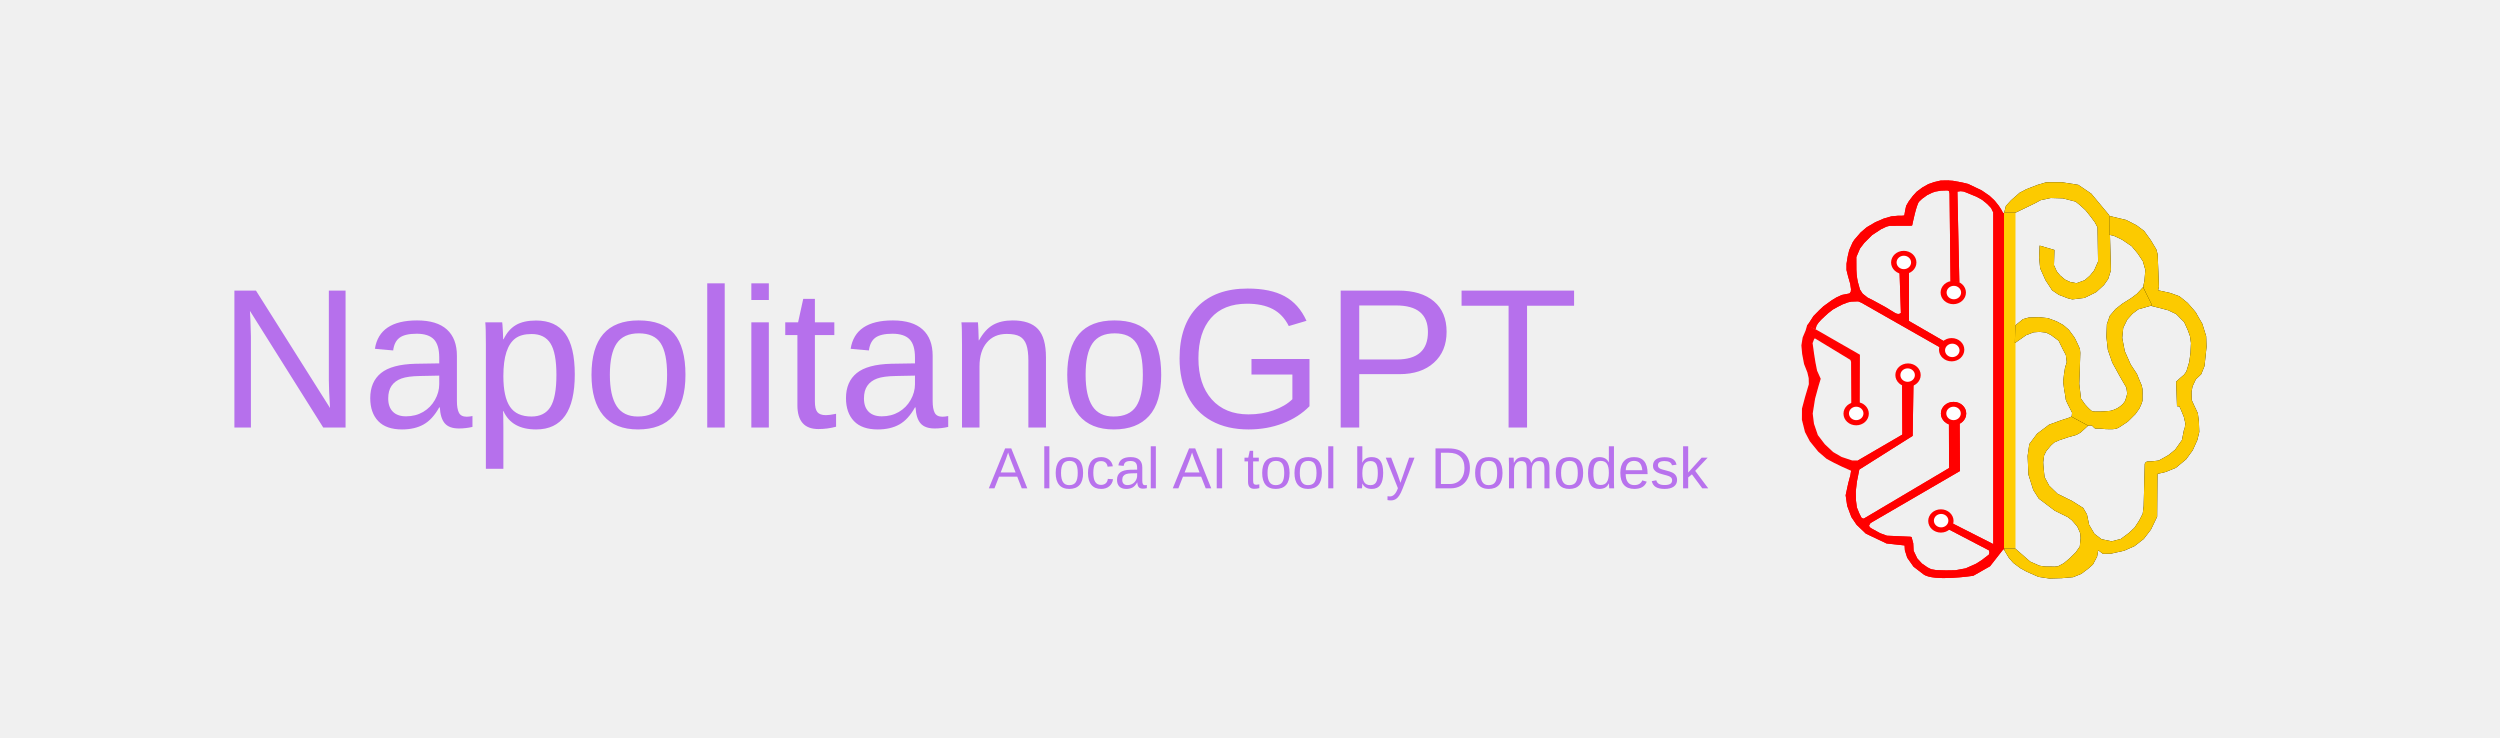
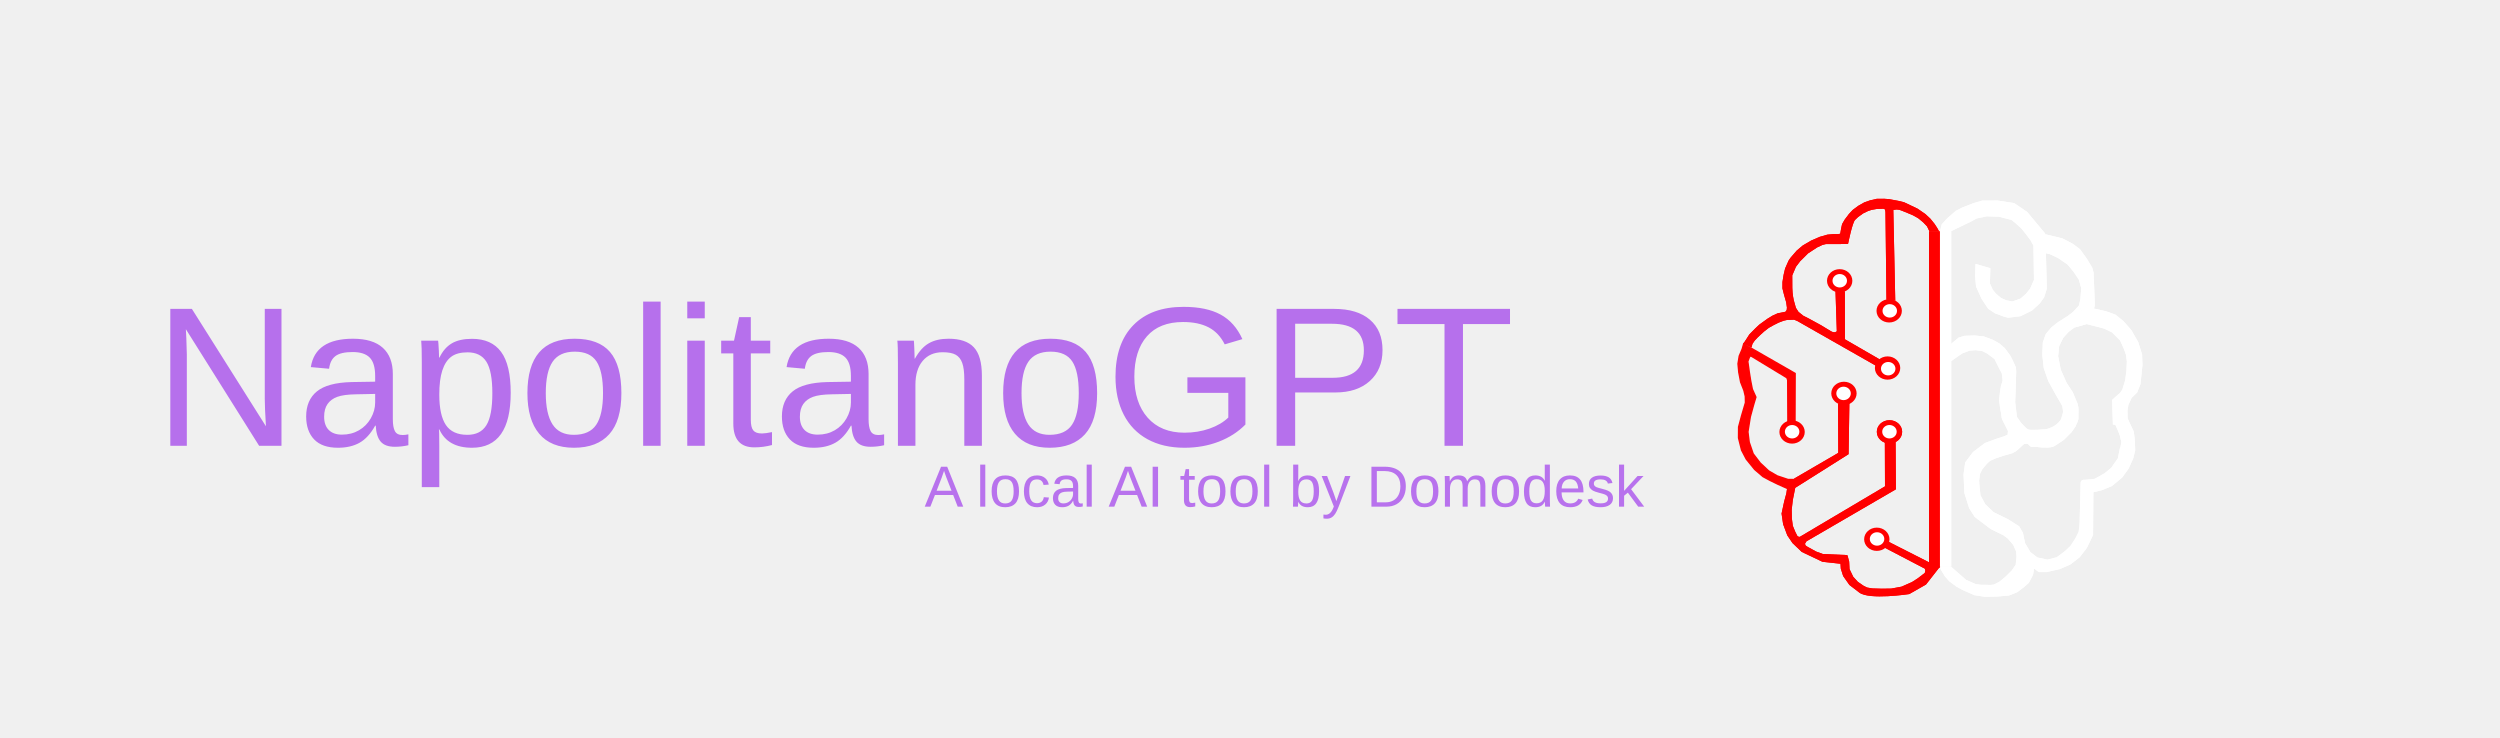
<svg xmlns="http://www.w3.org/2000/svg" xmlns:xlink="http://www.w3.org/1999/xlink" version="1.1" id="svg1" width="2412" height="712" viewBox="0 0 2412 712">
  <defs id="defs1">
    <rect x="1789.496" y="412.59" width="1204.794" height="405.351" id="rect10" />
  </defs>
-   <g id="g1" style="display:inline">
+   <g id="g1" transform="translate(-61.82351,17.66386)">
    <rect style="display:inline;opacity:1;fill:#ff0000;fill-opacity:1;stroke-width:1.131" id="rect24" width="11.059" height="324.723" x="1922.922" y="205.4" />
-     <rect style="display:inline;opacity:1;fill:#ffcc00;fill-opacity:0.988;stroke-width:1.009" id="rect25" width="11.059" height="324.12" x="1933.478" y="205.098" ry="0" />
-     <path d="m 2174.082,244.685 18.554,-8.957 5.758,-3.128 9.739,-2.062 11.658,0.355 12.227,3.128 3.91,3.128 5.687,5.189 4.407,5.474 4.407,5.9 2.772,5.118 0.498,33.056 -3.768,8.531 -4.123,5.047 -5.047,4.407 -7.891,2.844 -6.043,-1.137 -4.976,-2.346 -4.763,-3.981 -3.199,-3.91 -2.701,-5.971 0.426,-14.715 -14.289,-4.194 -0.427,11.801 0.924,10.023 5.118,11.445 6.469,9.881 6.54,4.407 8.815,3.341 4.123,0.995 c 0,0 11.374,-1.422 11.658,-1.422 0.284,0 11.374,-5.616 11.374,-5.616 l 7.464,-6.824 4.123,-5.9 2.63,-8.317 -0.924,-33.696 -0.711,-19.407 -17.345,-20.829 -12.583,-8.531 -15.853,-2.488 -15.071,0.071 -8.175,2.417 -10.877,4.194 -6.398,3.341 -8.317,7.251 -5.118,5.616 -1.635,6.469 z" id="path29" style="display:inline;fill:#000000" transform="translate(-229.5,-39.5)" />
-     <path style="display:inline;opacity:1;fill:#ffcc00;fill-opacity:0.988;fill-rule:nonzero;stroke:none;stroke-width:0;stroke-dasharray:none" d="m 2174.011,244.756 18.554,-8.957 5.758,-3.128 9.739,-2.062 11.658,0.355 12.227,3.128 3.91,3.128 5.687,5.189 4.407,5.474 4.407,5.9 2.772,5.118 0.498,33.056 -3.768,8.531 -4.123,5.047 -5.047,4.407 -7.891,2.844 -6.043,-1.137 -4.976,-2.346 -4.763,-3.981 -3.199,-3.91 -2.701,-5.971 0.426,-14.715 -14.289,-4.194 -0.427,11.801 0.924,10.023 5.118,11.445 6.469,9.881 6.54,4.407 8.815,3.341 4.123,0.995 c 0,0 11.374,-1.422 11.658,-1.422 0.284,0 11.374,-5.616 11.374,-5.616 l 7.464,-6.824 4.123,-5.9 2.63,-8.317 -0.924,-33.696 -0.711,-19.407 -17.345,-20.829 -12.583,-8.531 -15.853,-2.488 -15.071,0.071 -8.175,2.417 -10.877,4.194 -6.398,3.341 -8.317,7.251 -5.118,5.616 -1.635,6.469 z" id="path27" transform="translate(-229.4289,-39.57109)" />
-     <path d="m 2264.506,247.813 16.492,3.981 9.881,5.118 7.251,5.403 6.469,8.957 5.332,8.886 1.28,4.763 0.711,17.417 0.498,13.933 -0.782,3.27 11.642,2.619 8.947,3.217 7.892,6.384 c 0,0 8.194,9.199 8.194,9.601 0,0.402 5.982,10.506 5.982,10.506 l 3.72,12.064 0.352,10.204 -0.905,8.797 -1.056,9.701 -3.167,7.892 -5.228,5.027 -3.167,6.736 c 0,0 -0.905,5.177 -0.955,5.429 -0.05,0.251 0.151,7.691 0.151,7.691 l 2.212,4.926 3.72,7.892 1.005,7.791 0.402,10.204 -1.91,7.842 -4.423,9.852 -6.384,8.746 -9.902,8.193 -9.701,3.971 -8.043,1.91 -0.302,41.269 -5.982,12.416 -6.937,9.048 -8.947,6.937 -9.852,4.373 -13.17,2.966 -7.439,0.05 -4.574,-3.418 -1.005,6.032 -4.021,7.691 -4.625,4.072 -6.585,4.976 -7.992,3.217 -10.807,0.955 -11.963,0.352 -10.606,-1.609 -11.411,-5.027 -5.931,-3.267 -6.937,-5.177 -4.172,-4.725 -4.273,-7.088 -0.352,-2.262 10.606,0.151 14.427,12.617 8.947,3.971 c 0,0 5.529,0.955 6.032,0.804 0.503,-0.151 8.596,0.151 8.596,0.151 l 3.418,-0.402 5.429,-2.865 5.68,-4.725 5.931,-5.881 1.86,-2.664 2.011,-2.865 0.804,-8.143 -0.402,-4.826 -2.765,-6.283 -5.228,-6.082 -4.172,-3.167 -12.366,-6.082 -15.432,-11.662 -5.328,-8.395 -4.675,-14.829 -0.754,-17.995 1.609,-11.36 7.49,-10.003 11.561,-8.746 11.963,-4.373 6.434,-2.061 3.418,-1.458 16.186,8.545 -7.54,6.937 -3.921,2.212 -8.143,2.312 -8.143,2.714 -5.228,2.312 -3.318,3.016 -4.323,5.228 -2.111,4.222 c 0,0 -0.804,5.127 -0.905,6.535 -0.101,1.407 1.307,14.376 1.307,14.376 l 4.524,8.445 8.043,7.741 14.075,6.937 10.657,6.736 3.619,6.233 2.111,10.053 5.127,8.646 6.736,5.127 9.752,2.111 8.947,-2.312 7.842,-5.831 5.429,-5.127 4.524,-6.937 3.318,-6.535 0.905,-7.238 1.056,-40.817 1.106,-1.709 1.458,-0.553 h 2.061 c 0,0 2.564,-0.251 3.418,-0.251 0.855,0 5.58,-0.704 5.58,-0.704 l 9.249,-5.177 6.484,-5.278 6.535,-9.249 1.86,-9.45 0.804,-2.111 0.653,-4.373 -1.508,-6.484 -2.162,-5.278 -1.407,-3.267 -0.704,-1.407 -2.312,-0.302 -0.251,-6.937 -0.553,-16.739 3.77,-3.418 3.87,-3.318 2.212,-3.117 2.765,-9.098 1.206,-8.746 0.452,-9.551 -0.905,-6.535 -1.96,-5.479 -3.67,-8.143 -7.691,-7.741 -7.691,-3.72 -10.405,-2.714 -5.781,-1.407 -8.093,-17.995 1.357,-6.685 0.804,-10.204 -2.362,-8.294 -4.976,-7.439 -5.781,-6.987 -9.249,-6.334 -7.842,-3.72 -4.574,-1.056 z" id="path31" style="fill:#000000" transform="translate(-229.5,-39.5)" />
-     <path style="opacity:1;fill:#ffcc00;fill-opacity:0.988;fill-rule:nonzero;stroke:none;stroke-width:0;stroke-dasharray:none" d="m 2264.506,247.813 16.492,3.981 9.881,5.118 7.251,5.403 6.469,8.957 5.332,8.886 1.28,4.763 0.711,17.417 0.498,13.933 -0.782,3.27 11.642,2.619 8.947,3.217 7.892,6.384 c 0,0 8.194,9.199 8.194,9.601 0,0.402 5.982,10.506 5.982,10.506 l 3.72,12.064 0.352,10.204 -0.905,8.797 -1.056,9.701 -3.167,7.892 -5.228,5.027 -3.167,6.736 c 0,0 -0.905,5.177 -0.955,5.429 -0.05,0.251 0.151,7.691 0.151,7.691 l 2.212,4.926 3.72,7.892 1.005,7.791 0.402,10.204 -1.91,7.842 -4.423,9.852 -6.384,8.746 -9.902,8.193 -9.701,3.971 -8.043,1.91 -0.302,41.269 -5.982,12.416 -6.937,9.048 -8.947,6.937 -9.852,4.373 -13.17,2.966 -7.439,0.05 -4.574,-3.418 -1.005,6.032 -4.021,7.691 -4.625,4.072 -6.585,4.976 -7.992,3.217 -10.807,0.955 -11.963,0.352 -10.606,-1.609 -11.411,-5.027 -5.931,-3.267 -6.937,-5.177 -4.172,-4.725 -4.273,-7.088 -0.352,-2.262 10.606,0.151 14.427,12.617 8.947,3.971 c 0,0 5.529,0.955 6.032,0.804 0.503,-0.151 8.596,0.151 8.596,0.151 l 3.418,-0.402 5.429,-2.865 5.68,-4.725 5.931,-5.881 1.86,-2.664 2.011,-2.865 0.804,-8.143 -0.402,-4.826 -2.765,-6.283 -5.228,-6.082 -4.172,-3.167 -12.366,-6.082 -15.432,-11.662 -5.328,-8.395 -4.675,-14.829 -0.754,-17.995 1.609,-11.36 7.49,-10.003 11.561,-8.746 11.963,-4.373 6.434,-2.061 3.418,-1.458 16.186,8.545 -7.54,6.937 -3.921,2.212 -8.143,2.312 -8.143,2.714 -5.228,2.312 -3.318,3.016 -4.323,5.228 -2.111,4.222 c 0,0 -0.804,5.127 -0.905,6.535 -0.101,1.407 1.307,14.376 1.307,14.376 l 4.524,8.445 8.043,7.741 14.075,6.937 10.657,6.736 3.619,6.233 2.111,10.053 5.127,8.646 6.736,5.127 9.752,2.111 8.947,-2.312 7.842,-5.831 5.429,-5.127 4.524,-6.937 3.318,-6.535 0.905,-7.238 1.056,-40.817 1.106,-1.709 1.458,-0.553 h 2.061 c 0,0 2.564,-0.251 3.418,-0.251 0.855,0 5.58,-0.704 5.58,-0.704 l 9.249,-5.177 6.484,-5.278 6.535,-9.249 1.86,-9.45 0.804,-2.111 0.653,-4.373 -1.508,-6.484 -2.162,-5.278 -1.407,-3.267 -0.704,-1.407 -2.312,-0.302 -0.251,-6.937 -0.553,-16.739 3.77,-3.418 3.87,-3.318 2.212,-3.117 2.765,-9.098 1.206,-8.746 0.452,-9.551 -0.905,-6.535 -1.96,-5.479 -3.67,-8.143 -7.691,-7.741 -7.691,-3.72 -10.405,-2.714 -5.781,-1.407 -8.093,-17.995 1.357,-6.685 0.804,-10.204 -2.362,-8.294 -4.976,-7.439 -5.781,-6.987 -9.249,-6.334 -7.842,-3.72 -4.574,-1.056 z" id="path30" transform="translate(-229.5,-39.5)" />
+     <rect style="display:inline;opacity:1;fill:#ffffff;fill-opacity:0.988;stroke-width:1.009" id="rect25" width="11.059" height="324.12" x="1933.478" y="205.098" ry="0" />
+     <path d="m 2174.082,244.685 18.554,-8.957 5.758,-3.128 9.739,-2.062 11.658,0.355 12.227,3.128 3.91,3.128 5.687,5.189 4.407,5.474 4.407,5.9 2.772,5.118 0.498,33.056 -3.768,8.531 -4.123,5.047 -5.047,4.407 -7.891,2.844 -6.043,-1.137 -4.976,-2.346 -4.763,-3.981 -3.199,-3.91 -2.701,-5.971 0.426,-14.715 -14.289,-4.194 -0.427,11.801 0.924,10.023 5.118,11.445 6.469,9.881 6.54,4.407 8.815,3.341 4.123,0.995 c 0,0 11.374,-1.422 11.658,-1.422 0.284,0 11.374,-5.616 11.374,-5.616 l 7.464,-6.824 4.123,-5.9 2.63,-8.317 -0.924,-33.696 -0.711,-19.407 -17.345,-20.829 -12.583,-8.531 -15.853,-2.488 -15.071,0.071 -8.175,2.417 -10.877,4.194 -6.398,3.341 -8.317,7.251 -5.118,5.616 -1.635,6.469 z" id="path29" style="display:inline;fill:#ffffff" transform="translate(-229.5,-39.5)" />
+     <path style="display:inline;opacity:1;fill:#ffffff;fill-opacity:0.988;fill-rule:nonzero;stroke:none;stroke-width:0;stroke-dasharray:none" d="m 2174.011,244.756 18.554,-8.957 5.758,-3.128 9.739,-2.062 11.658,0.355 12.227,3.128 3.91,3.128 5.687,5.189 4.407,5.474 4.407,5.9 2.772,5.118 0.498,33.056 -3.768,8.531 -4.123,5.047 -5.047,4.407 -7.891,2.844 -6.043,-1.137 -4.976,-2.346 -4.763,-3.981 -3.199,-3.91 -2.701,-5.971 0.426,-14.715 -14.289,-4.194 -0.427,11.801 0.924,10.023 5.118,11.445 6.469,9.881 6.54,4.407 8.815,3.341 4.123,0.995 c 0,0 11.374,-1.422 11.658,-1.422 0.284,0 11.374,-5.616 11.374,-5.616 l 7.464,-6.824 4.123,-5.9 2.63,-8.317 -0.924,-33.696 -0.711,-19.407 -17.345,-20.829 -12.583,-8.531 -15.853,-2.488 -15.071,0.071 -8.175,2.417 -10.877,4.194 -6.398,3.341 -8.317,7.251 -5.118,5.616 -1.635,6.469 z" id="path27" transform="translate(-229.4289,-39.57109)" />
+     <path d="m 2264.506,247.813 16.492,3.981 9.881,5.118 7.251,5.403 6.469,8.957 5.332,8.886 1.28,4.763 0.711,17.417 0.498,13.933 -0.782,3.27 11.642,2.619 8.947,3.217 7.892,6.384 c 0,0 8.194,9.199 8.194,9.601 0,0.402 5.982,10.506 5.982,10.506 l 3.72,12.064 0.352,10.204 -0.905,8.797 -1.056,9.701 -3.167,7.892 -5.228,5.027 -3.167,6.736 c 0,0 -0.905,5.177 -0.955,5.429 -0.05,0.251 0.151,7.691 0.151,7.691 l 2.212,4.926 3.72,7.892 1.005,7.791 0.402,10.204 -1.91,7.842 -4.423,9.852 -6.384,8.746 -9.902,8.193 -9.701,3.971 -8.043,1.91 -0.302,41.269 -5.982,12.416 -6.937,9.048 -8.947,6.937 -9.852,4.373 -13.17,2.966 -7.439,0.05 -4.574,-3.418 -1.005,6.032 -4.021,7.691 -4.625,4.072 -6.585,4.976 -7.992,3.217 -10.807,0.955 -11.963,0.352 -10.606,-1.609 -11.411,-5.027 -5.931,-3.267 -6.937,-5.177 -4.172,-4.725 -4.273,-7.088 -0.352,-2.262 10.606,0.151 14.427,12.617 8.947,3.971 c 0,0 5.529,0.955 6.032,0.804 0.503,-0.151 8.596,0.151 8.596,0.151 l 3.418,-0.402 5.429,-2.865 5.68,-4.725 5.931,-5.881 1.86,-2.664 2.011,-2.865 0.804,-8.143 -0.402,-4.826 -2.765,-6.283 -5.228,-6.082 -4.172,-3.167 -12.366,-6.082 -15.432,-11.662 -5.328,-8.395 -4.675,-14.829 -0.754,-17.995 1.609,-11.36 7.49,-10.003 11.561,-8.746 11.963,-4.373 6.434,-2.061 3.418,-1.458 16.186,8.545 -7.54,6.937 -3.921,2.212 -8.143,2.312 -8.143,2.714 -5.228,2.312 -3.318,3.016 -4.323,5.228 -2.111,4.222 c 0,0 -0.804,5.127 -0.905,6.535 -0.101,1.407 1.307,14.376 1.307,14.376 l 4.524,8.445 8.043,7.741 14.075,6.937 10.657,6.736 3.619,6.233 2.111,10.053 5.127,8.646 6.736,5.127 9.752,2.111 8.947,-2.312 7.842,-5.831 5.429,-5.127 4.524,-6.937 3.318,-6.535 0.905,-7.238 1.056,-40.817 1.106,-1.709 1.458,-0.553 h 2.061 c 0,0 2.564,-0.251 3.418,-0.251 0.855,0 5.58,-0.704 5.58,-0.704 l 9.249,-5.177 6.484,-5.278 6.535,-9.249 1.86,-9.45 0.804,-2.111 0.653,-4.373 -1.508,-6.484 -2.162,-5.278 -1.407,-3.267 -0.704,-1.407 -2.312,-0.302 -0.251,-6.937 -0.553,-16.739 3.77,-3.418 3.87,-3.318 2.212,-3.117 2.765,-9.098 1.206,-8.746 0.452,-9.551 -0.905,-6.535 -1.96,-5.479 -3.67,-8.143 -7.691,-7.741 -7.691,-3.72 -10.405,-2.714 -5.781,-1.407 -8.093,-17.995 1.357,-6.685 0.804,-10.204 -2.362,-8.294 -4.976,-7.439 -5.781,-6.987 -9.249,-6.334 -7.842,-3.72 -4.574,-1.056 z" id="path31" style="fill:#ffffff" transform="translate(-229.5,-39.5)" />
+     <path style="opacity:1;fill:#ffffff;fill-opacity:0.988;fill-rule:nonzero;stroke:none;stroke-width:0;stroke-dasharray:none" d="m 2264.506,247.813 16.492,3.981 9.881,5.118 7.251,5.403 6.469,8.957 5.332,8.886 1.28,4.763 0.711,17.417 0.498,13.933 -0.782,3.27 11.642,2.619 8.947,3.217 7.892,6.384 c 0,0 8.194,9.199 8.194,9.601 0,0.402 5.982,10.506 5.982,10.506 l 3.72,12.064 0.352,10.204 -0.905,8.797 -1.056,9.701 -3.167,7.892 -5.228,5.027 -3.167,6.736 c 0,0 -0.905,5.177 -0.955,5.429 -0.05,0.251 0.151,7.691 0.151,7.691 l 2.212,4.926 3.72,7.892 1.005,7.791 0.402,10.204 -1.91,7.842 -4.423,9.852 -6.384,8.746 -9.902,8.193 -9.701,3.971 -8.043,1.91 -0.302,41.269 -5.982,12.416 -6.937,9.048 -8.947,6.937 -9.852,4.373 -13.17,2.966 -7.439,0.05 -4.574,-3.418 -1.005,6.032 -4.021,7.691 -4.625,4.072 -6.585,4.976 -7.992,3.217 -10.807,0.955 -11.963,0.352 -10.606,-1.609 -11.411,-5.027 -5.931,-3.267 -6.937,-5.177 -4.172,-4.725 -4.273,-7.088 -0.352,-2.262 10.606,0.151 14.427,12.617 8.947,3.971 c 0,0 5.529,0.955 6.032,0.804 0.503,-0.151 8.596,0.151 8.596,0.151 l 3.418,-0.402 5.429,-2.865 5.68,-4.725 5.931,-5.881 1.86,-2.664 2.011,-2.865 0.804,-8.143 -0.402,-4.826 -2.765,-6.283 -5.228,-6.082 -4.172,-3.167 -12.366,-6.082 -15.432,-11.662 -5.328,-8.395 -4.675,-14.829 -0.754,-17.995 1.609,-11.36 7.49,-10.003 11.561,-8.746 11.963,-4.373 6.434,-2.061 3.418,-1.458 16.186,8.545 -7.54,6.937 -3.921,2.212 -8.143,2.312 -8.143,2.714 -5.228,2.312 -3.318,3.016 -4.323,5.228 -2.111,4.222 c 0,0 -0.804,5.127 -0.905,6.535 -0.101,1.407 1.307,14.376 1.307,14.376 l 4.524,8.445 8.043,7.741 14.075,6.937 10.657,6.736 3.619,6.233 2.111,10.053 5.127,8.646 6.736,5.127 9.752,2.111 8.947,-2.312 7.842,-5.831 5.429,-5.127 4.524,-6.937 3.318,-6.535 0.905,-7.238 1.056,-40.817 1.106,-1.709 1.458,-0.553 h 2.061 c 0,0 2.564,-0.251 3.418,-0.251 0.855,0 5.58,-0.704 5.58,-0.704 l 9.249,-5.177 6.484,-5.278 6.535,-9.249 1.86,-9.45 0.804,-2.111 0.653,-4.373 -1.508,-6.484 -2.162,-5.278 -1.407,-3.267 -0.704,-1.407 -2.312,-0.302 -0.251,-6.937 -0.553,-16.739 3.77,-3.418 3.87,-3.318 2.212,-3.117 2.765,-9.098 1.206,-8.746 0.452,-9.551 -0.905,-6.535 -1.96,-5.479 -3.67,-8.143 -7.691,-7.741 -7.691,-3.72 -10.405,-2.714 -5.781,-1.407 -8.093,-17.995 1.357,-6.685 0.804,-10.204 -2.362,-8.294 -4.976,-7.439 -5.781,-6.987 -9.249,-6.334 -7.842,-3.72 -4.574,-1.056 z" id="path30" transform="translate(-229.5,-39.5)" />
    <path d="m 2162.476,569.221 -12.969,16.588 -16.158,9.197 c 0,0 -38.672,5.9 -48.198,-1.493 -9.526,-7.393 -9.526,-7.322 -9.526,-7.322 l -6.043,-8.602 -2.275,-7.18 -0.213,-3.91 -0.075,-0.747 -17.392,-1.91 -19.956,-9.5 -8.947,-8.545 -5.027,-7.439 -4.021,-10.757 -1.508,-10.254 2.513,-11.662 2.111,-7.842 0.704,-4.725 4.894,-8.439 44.217,-25.734 0.284,-0.569 -0.213,-47.273 10.947,-0.711 -0.782,49.619 -51.468,32.487 -2.346,11.801 -1.066,9.313 0.142,8.317 0.924,7.18 2.346,5.758 1.99,3.981 1.564,0.995 0.995,-0.142 82.035,-48.624 -0.142,-42.866 10.379,-0.427 0.284,46.136 -86.301,50.188 -1.422,2.417 0.64,1.635 1.919,1.28 8.104,4.479 6.611,2.417 22.535,0.995 1.208,0.284 1.635,6.042 0.355,7.251 3.554,7.393 4.479,4.905 5.474,3.768 3.412,1.706 4.905,0.853 9.384,0.284 9.099,-0.142 9.952,-1.848 10.023,-4.479 5.545,-3.554 5.189,-3.981 1.564,-1.208 0.569,-2.133 -0.498,-1.99 -38.956,-20.331 3.696,-5.758 39.454,20.047 z" id="path35" style="fill:#ff0000" transform="translate(-229.5,-39.5)" />
    <path style="opacity:1;fill:#ff0000;fill-opacity:0.988;fill-rule:nonzero;stroke:none;stroke-width:0;stroke-dasharray:none" d="m 2162.476,569.221 -12.969,16.588 -16.158,9.197 c 0,0 -38.672,5.9 -48.198,-1.493 -9.526,-7.393 -9.526,-7.322 -9.526,-7.322 l -6.043,-8.602 -2.275,-7.18 -0.213,-3.91 -0.075,-0.747 -17.392,-1.91 -19.956,-9.5 -8.947,-8.545 -5.027,-7.439 -4.021,-10.757 -1.508,-10.254 2.513,-11.662 2.111,-7.842 0.704,-4.725 4.894,-8.439 44.217,-25.734 0.284,-0.569 -0.213,-47.273 10.947,-0.711 -0.782,49.619 -51.468,32.487 -2.346,11.801 -1.066,9.313 0.142,8.317 0.924,7.18 2.346,5.758 1.99,3.981 1.564,0.995 0.995,-0.142 82.035,-48.624 -0.142,-42.866 10.379,-0.427 0.284,46.136 -86.301,50.188 -1.422,2.417 0.64,1.635 1.919,1.28 8.104,4.479 6.611,2.417 22.535,0.995 1.208,0.284 1.635,6.042 0.355,7.251 3.554,7.393 4.479,4.905 5.474,3.768 3.412,1.706 4.905,0.853 9.384,0.284 9.099,-0.142 9.952,-1.848 10.023,-4.479 5.545,-3.554 5.189,-3.981 1.564,-1.208 0.569,-2.133 -0.498,-1.99 -38.956,-20.331 3.696,-5.758 39.454,20.047 z" id="path34" transform="translate(-229.5,-39.5)" />
    <path d="m 2021.088,484.457 h -4.773 l -10.341,-3.447 -8.22,-4.773 -8.22,-7.69 -6.806,-8.927 -3.801,-11.137 -1.237,-9.988 2.298,-14.496 3.27,-11.932 2.121,-7.071 -3.442,-7.683 -1.625,-8.25 -1.375,-8.688 -0.5,-3.75 -0.875,-6.125 1.562,-4.125 1.188,-1.375 35,21.25 0.812,2.25 0.188,39.938 6.812,-0.125 0.125,-46.188 -41.812,-24 -7.875,-4.125 -1.312,4.562 -2.875,6.812 -1.188,7.438 0.75,8.188 1.812,9.5 3.188,8.125 1.312,5.625 0.125,6.062 -3.812,12.938 -2.812,10.562 -0.062,10.562 2.938,11.75 4.562,8.688 8.062,9.938 8,6.875 7,3.75 7.438,3.625 9.5,4.25 z" id="path37" style="fill:#ff0000" transform="translate(-229.5,-39.5)" />
-     <path style="opacity:1;fill:#ff0000;fill-opacity:0.988;fill-rule:nonzero;stroke:none;stroke-width:0;stroke-dasharray:none" d="m 2021.088,483.753 c -1.452,0 -3.008,0 -4.659,0 -3.149,-1.05 -6.578,-2.193 -10.165,-3.388 -2.551,-1.481 -5.271,-3.06 -8.089,-4.697 -2.583,-2.416 -5.311,-4.968 -8.119,-7.595 -2.152,-2.823 -4.399,-5.77 -6.701,-8.789 -1.195,-3.501 -2.454,-7.192 -3.74,-10.96 -0.392,-3.163 -0.8,-6.461 -1.216,-9.817 0.736,-4.643 1.5,-9.464 2.276,-14.359 1.064,-3.882 2.154,-7.858 3.258,-11.887 0.698,-2.326 1.404,-4.681 2.119,-7.063 l 0.075,-0.251 -0.107,-0.239 c -1.124,-2.51 -2.261,-5.047 -3.409,-7.61 -0.52,-2.642 -1.061,-5.388 -1.607,-8.158 -0.452,-2.857 -0.91,-5.751 -1.372,-8.666 -0.165,-1.239 -0.332,-2.486 -0.499,-3.741 -0.282,-1.977 -0.566,-3.959 -0.85,-5.952 0.44,-1.16 0.946,-2.497 1.454,-3.839 0.184,-0.213 0.45,-0.521 0.717,-0.83 11.05,6.709 22.649,13.751 34.279,20.812 0.172,0.477 0.429,1.189 0.687,1.902 0.062,13.25 0.124,26.526 0.187,39.816 l 0,0.714 0.713,-0.013 c 2.269,-0.042 4.54,-0.083 6.812,-0.125 l 0.689,-0.013 0,-0.689 c 0.042,-15.394 0.083,-30.794 0.125,-46.188 l 0,-0.409 -0.355,-0.204 c -13.946,-8.005 -27.887,-16.007 -41.812,-24 l -0.012,-0.007 -0.012,-0.006 c -2.629,-1.377 -5.254,-2.752 -7.875,-4.125 l -0.764,-0.4 -0.238,0.829 c -0.435,1.511 -0.868,3.018 -1.301,4.522 -0.956,2.265 -1.909,4.523 -2.859,6.774 l -0.033,0.079 -0.014,0.084 c -0.397,2.489 -0.793,4.968 -1.188,7.438 l -0.014,0.087 0.01,0.088 c 0.251,2.742 0.501,5.472 0.75,8.188 l 0,0.034 0.01,0.034 c 0.608,3.184 1.212,6.352 1.812,9.5 l 0.012,0.064 0.024,0.061 c 1.063,2.71 2.12,5.404 3.169,8.078 0.424,1.816 0.856,3.667 1.284,5.504 0.04,1.928 0.081,3.913 0.121,5.88 -1.273,4.321 -2.534,8.601 -3.782,12.833 l -0,0.009 -0,0.009 c -0.949,3.563 -1.886,7.085 -2.812,10.562 l -0.023,0.087 -6e-4,0.09 c -0.021,3.569 -0.042,7.091 -0.062,10.562 l -5e-4,0.089 0.022,0.086 c 0.995,3.978 1.974,7.897 2.938,11.75 l 0.02,0.082 0.039,0.075 c 1.549,2.949 3.07,5.846 4.562,8.688 l 0.032,0.062 0.044,0.054 c 2.745,3.383 5.434,6.698 8.062,9.938 l 0.04,0.049 0.048,0.041 c 2.734,2.35 5.402,4.643 8,6.875 l 0.059,0.05 0.068,0.036 c 2.404,1.288 4.739,2.539 7,3.75 l 0.012,0.006 0.012,0.006 c 2.572,1.254 5.053,2.463 7.438,3.625 l 0.01,0.005 0.011,0.005 c 3.318,1.484 6.488,2.903 9.5,4.25 l 0.589,0.263 0.314,-0.563 c 1.738,-3.12 3.374,-6.056 4.9,-8.793 z m -0.615,0.361 c -1.433,2.572 -2.964,5.32 -4.586,8.23 -2.42,-1.083 -5.587,-2.499 -8.901,-3.982 -2.37,-1.155 -4.847,-2.363 -7.415,-3.614 -2.228,-1.193 -4.54,-2.432 -6.92,-3.707 -2.524,-2.169 -5.176,-4.448 -7.894,-6.784 -2.575,-3.173 -5.249,-6.47 -7.979,-9.834 -1.447,-2.756 -2.956,-5.628 -4.491,-8.551 -0.936,-3.744 -1.908,-7.633 -2.896,-11.582 0.02,-3.353 0.04,-6.846 0.061,-10.384 0.902,-3.388 1.839,-6.907 2.787,-10.467 1.256,-4.264 2.527,-8.575 3.81,-12.929 l 0.031,-0.105 -0,-0.109 c -0.041,-2.002 -0.083,-4.024 -0.125,-6.062 l -0,-0.074 -0.017,-0.072 c -0.434,-1.86 -0.872,-3.736 -1.312,-5.625 l -0.012,-0.05 -0.019,-0.048 c -1.047,-2.67 -2.102,-5.358 -3.164,-8.064 -0.586,-3.073 -1.188,-6.229 -1.794,-9.402 -0.243,-2.653 -0.49,-5.353 -0.739,-8.065 0.376,-2.354 0.767,-4.806 1.16,-7.266 0.944,-2.238 1.892,-4.483 2.842,-6.734 l 0.016,-0.039 0.012,-0.04 c 0.357,-1.242 0.715,-2.486 1.074,-3.733 1.852,0.97 4.474,2.343 7.098,3.718 13.795,7.918 27.618,15.853 41.446,23.79 -0.04,14.755 -0.081,29.925 -0.122,45.089 -1.345,0.025 -3.378,0.062 -5.41,0.099 -0.061,-13.093 -0.123,-26.17 -0.184,-39.224 l -6e-4,-0.121 -0.041,-0.114 c -0.271,-0.752 -0.542,-1.502 -0.812,-2.25 l -0.084,-0.234 -0.212,-0.129 c -11.701,-7.104 -23.371,-14.189 -35,-21.25 l -0.509,-0.309 -0.389,0.451 c -0.397,0.46 -0.793,0.919 -1.188,1.375 l -0.081,0.094 -0.044,0.116 c -0.523,1.381 -1.044,2.757 -1.562,4.125 l -0.064,0.169 0.026,0.179 c 0.293,2.053 0.585,4.095 0.875,6.125 0.167,1.252 0.334,2.502 0.499,3.743 l 0,0.009 0,0.008 c 0.462,2.918 0.92,5.815 1.375,8.688 l 0,0.013 0,0.013 c 0.546,2.775 1.088,5.525 1.625,8.25 l 0.015,0.079 0.033,0.073 c 1.123,2.506 2.235,4.988 3.334,7.444 -0.69,2.299 -1.372,4.574 -2.046,6.82 l -0,0.008 -0,0.008 c -1.105,4.032 -2.196,8.011 -3.27,11.932 l -0.01,0.037 -0.01,0.038 c -0.778,4.908 -1.544,9.742 -2.298,14.496 l -0.016,0.098 0.012,0.099 c 0.42,3.39 0.833,6.721 1.237,9.988 l 0.01,0.072 0.023,0.069 c 1.294,3.792 2.562,7.506 3.801,11.137 l 0.037,0.108 0.069,0.091 c 2.326,3.051 4.596,6.029 6.806,8.927 l 0.036,0.047 0.043,0.04 c 2.823,2.641 5.565,5.206 8.22,7.69 l 0.058,0.055 0.069,0.04 c 2.843,1.651 5.585,3.243 8.22,4.773 l 0.062,0.036 0.068,0.023 c 3.612,1.204 7.063,2.354 10.341,3.447 l 0.108,0.036 h 0.114 c 1.693,0 3.287,0 4.773,0 z" id="path36" transform="translate(-229.5,-39.5)" />
+     <path style="opacity:1;fill:#ff0000;fill-opacity:0.988;fill-rule:nonzero;stroke:none;stroke-width:0;stroke-dasharray:none" d="m 2021.088,483.753 c -1.452,0 -3.008,0 -4.659,0 -3.149,-1.05 -6.578,-2.193 -10.165,-3.388 -2.551,-1.481 -5.271,-3.06 -8.089,-4.697 -2.583,-2.416 -5.311,-4.968 -8.119,-7.595 -2.152,-2.823 -4.399,-5.77 -6.701,-8.789 -1.195,-3.501 -2.454,-7.192 -3.74,-10.96 -0.392,-3.163 -0.8,-6.461 -1.216,-9.817 0.736,-4.643 1.5,-9.464 2.276,-14.359 1.064,-3.882 2.154,-7.858 3.258,-11.887 0.698,-2.326 1.404,-4.681 2.119,-7.063 l 0.075,-0.251 -0.107,-0.239 c -1.124,-2.51 -2.261,-5.047 -3.409,-7.61 -0.52,-2.642 -1.061,-5.388 -1.607,-8.158 -0.452,-2.857 -0.91,-5.751 -1.372,-8.666 -0.165,-1.239 -0.332,-2.486 -0.499,-3.741 -0.282,-1.977 -0.566,-3.959 -0.85,-5.952 0.44,-1.16 0.946,-2.497 1.454,-3.839 0.184,-0.213 0.45,-0.521 0.717,-0.83 11.05,6.709 22.649,13.751 34.279,20.812 0.172,0.477 0.429,1.189 0.687,1.902 0.062,13.25 0.124,26.526 0.187,39.816 v 0.714 l 0.713,-0.013 c 2.269,-0.042 4.54,-0.083 6.812,-0.125 l 0.689,-0.013 v -0.689 c 0.042,-15.394 0.083,-30.794 0.125,-46.188 v -0.409 l -0.355,-0.204 c -13.946,-8.005 -27.887,-16.007 -41.812,-24 l -0.012,-0.007 -0.012,-0.006 c -2.629,-1.377 -5.254,-2.752 -7.875,-4.125 l -0.764,-0.4 -0.238,0.829 c -0.435,1.511 -0.868,3.018 -1.301,4.522 -0.956,2.265 -1.909,4.523 -2.859,6.774 l -0.033,0.079 -0.014,0.084 c -0.397,2.489 -0.793,4.968 -1.188,7.438 l -0.014,0.087 0.01,0.088 c 0.251,2.742 0.501,5.472 0.75,8.188 v 0.034 l 0.01,0.034 c 0.608,3.184 1.212,6.352 1.812,9.5 l 0.012,0.064 0.024,0.061 c 1.063,2.71 2.12,5.404 3.169,8.078 0.424,1.816 0.856,3.667 1.284,5.504 0.04,1.928 0.081,3.913 0.121,5.88 -1.273,4.321 -2.534,8.601 -3.782,12.833 v 0.009 0.009 c -0.949,3.563 -1.886,7.085 -2.812,10.562 l -0.023,0.087 -6e-4,0.09 c -0.021,3.569 -0.042,7.091 -0.062,10.562 l -5e-4,0.089 0.022,0.086 c 0.995,3.978 1.974,7.897 2.938,11.75 l 0.02,0.082 0.039,0.075 c 1.549,2.949 3.07,5.846 4.562,8.688 l 0.032,0.062 0.044,0.054 c 2.745,3.383 5.434,6.698 8.062,9.938 l 0.04,0.049 0.048,0.041 c 2.734,2.35 5.402,4.643 8,6.875 l 0.059,0.05 0.068,0.036 c 2.404,1.288 4.739,2.539 7,3.75 l 0.012,0.006 0.012,0.006 c 2.572,1.254 5.053,2.463 7.438,3.625 l 0.01,0.005 0.011,0.005 c 3.318,1.484 6.488,2.903 9.5,4.25 l 0.589,0.263 0.314,-0.563 c 1.738,-3.12 3.374,-6.056 4.9,-8.793 z m -0.615,0.361 c -1.433,2.572 -2.964,5.32 -4.586,8.23 -2.42,-1.083 -5.587,-2.499 -8.901,-3.982 -2.37,-1.155 -4.847,-2.363 -7.415,-3.614 -2.228,-1.193 -4.54,-2.432 -6.92,-3.707 -2.524,-2.169 -5.176,-4.448 -7.894,-6.784 -2.575,-3.173 -5.249,-6.47 -7.979,-9.834 -1.447,-2.756 -2.956,-5.628 -4.491,-8.551 -0.936,-3.744 -1.908,-7.633 -2.896,-11.582 0.02,-3.353 0.04,-6.846 0.061,-10.384 0.902,-3.388 1.839,-6.907 2.787,-10.467 1.256,-4.264 2.527,-8.575 3.81,-12.929 l 0.031,-0.105 v -0.109 c -0.041,-2.002 -0.083,-4.024 -0.125,-6.062 v -0.074 l -0.017,-0.072 c -0.434,-1.86 -0.872,-3.736 -1.312,-5.625 l -0.012,-0.05 -0.019,-0.048 c -1.047,-2.67 -2.102,-5.358 -3.164,-8.064 -0.586,-3.073 -1.188,-6.229 -1.794,-9.402 -0.243,-2.653 -0.49,-5.353 -0.739,-8.065 0.376,-2.354 0.767,-4.806 1.16,-7.266 0.944,-2.238 1.892,-4.483 2.842,-6.734 l 0.016,-0.039 0.012,-0.04 c 0.357,-1.242 0.715,-2.486 1.074,-3.733 1.852,0.97 4.474,2.343 7.098,3.718 13.795,7.918 27.618,15.853 41.446,23.79 -0.04,14.755 -0.081,29.925 -0.122,45.089 -1.345,0.025 -3.378,0.062 -5.41,0.099 -0.061,-13.093 -0.123,-26.17 -0.184,-39.224 l -6e-4,-0.121 -0.041,-0.114 c -0.271,-0.752 -0.542,-1.502 -0.812,-2.25 l -0.084,-0.234 -0.212,-0.129 c -11.701,-7.104 -23.371,-14.189 -35,-21.25 l -0.509,-0.309 -0.389,0.451 c -0.397,0.46 -0.793,0.919 -1.188,1.375 l -0.081,0.094 -0.044,0.116 c -0.523,1.381 -1.044,2.757 -1.562,4.125 l -0.064,0.169 0.026,0.179 c 0.293,2.053 0.585,4.095 0.875,6.125 0.167,1.252 0.334,2.502 0.499,3.743 v 0.009 0.008 c 0.462,2.918 0.92,5.815 1.375,8.688 v 0.013 0.013 c 0.546,2.775 1.088,5.525 1.625,8.25 l 0.015,0.079 0.033,0.073 c 1.123,2.506 2.235,4.988 3.334,7.444 -0.69,2.299 -1.372,4.574 -2.046,6.82 v 0.008 0.008 c -1.105,4.032 -2.196,8.011 -3.27,11.932 l -0.01,0.037 -0.01,0.038 c -0.778,4.908 -1.544,9.742 -2.298,14.496 l -0.016,0.098 0.012,0.099 c 0.42,3.39 0.833,6.721 1.237,9.988 l 0.01,0.072 0.023,0.069 c 1.294,3.792 2.562,7.506 3.801,11.137 l 0.037,0.108 0.069,0.091 c 2.326,3.051 4.596,6.029 6.806,8.927 l 0.036,0.047 0.043,0.04 c 2.823,2.641 5.565,5.206 8.22,7.69 l 0.058,0.055 0.069,0.04 c 2.843,1.651 5.585,3.243 8.22,4.773 l 0.062,0.036 0.068,0.023 c 3.612,1.204 7.063,2.354 10.341,3.447 l 0.108,0.036 h 0.114 c 1.693,0 3.287,0 4.773,0 z" id="path36" transform="translate(-229.5,-39.5)" />
    <path d="m 1981.156,357.125 0.969,-3.594 2.062,-2.969 2.625,-2.844 3.031,-2.875 3.5,-3.188 4.531,-3.531 4.312,-2.406 5.031,-2.562 5.031,-1.906 3.312,-0.75 6.688,-0.25 3.219,1.344 75.699,43.084 3.978,-5.922 -33.833,-19.569 -0.062,-46.312 -9.062,-0.233 1.282,38.758 c 0,0 -1.812,2.386 -5.966,-0.177 -4.154,-2.563 -9.148,-5.568 -9.148,-5.568 l -11.8,-6.452 -5.215,-2.607 -4.779,-3.782 -2.562,-4 -2.062,-7.375 c 0,0 -1.25,-5.312 -1.375,-11.688 -0.125,-6.375 -0.062,-12.219 -0.062,-12.219 l 3.531,-8.281 4.062,-5.344 7.656,-7.625 8.719,-5.719 5.125,-2.406 3.188,-0.812 21,-0.094 0.625,-0.406 c 0,0 4.031,-20.312 6.75,-22.906 2.719,-2.594 2.719,-2.594 2.719,-2.594 l 4.906,-3.562 4.812,-2.344 3.094,-1.062 5.312,-0.938 6.156,-0.219 1.031,0.062 v -9.656 l -7.188,0.031 -6.281,1.438 -5.656,1.969 -6,3.406 -5.344,4 -3.562,3.844 -4.031,5.344 -2.562,4.406 -1,4.594 -0.719,4.312 c 0,0 0.188,0.688 -2.391,0.656 -2.578,-0.031 -3.922,0.031 -3.922,0.031 l -6.156,0.562 -7.469,2.156 -8.219,3.562 -8.156,4.812 -5.781,4.906 -6.125,7.094 -1.719,2.625 -3.312,7.5 -1.406,5.906 -1.156,7.094 -0.031,6.156 1.469,5.906 2.156,7.562 0.719,5.094 -0.219,2.344 -1.219,1.688 -7.406,1.438 -5.188,2.375 -4.375,2.656 -8.156,5.875 -4.062,3.812 -5.562,5.625 -4.469,6.938 -1.656,2.125 7.781,3.5 0.219,0.047 z" id="path39" style="fill:#ff0000" transform="translate(-229.5,-39.5)" />
    <path style="opacity:1;fill:#ff0000;fill-opacity:0.988;fill-rule:nonzero;stroke:none;stroke-width:0;stroke-dasharray:none" d="m 1981.156,357.125 0.969,-3.594 2.062,-2.969 2.625,-2.844 3.031,-2.875 3.5,-3.188 4.531,-3.531 4.312,-2.406 5.031,-2.562 5.031,-1.906 3.312,-0.75 6.688,-0.25 3.219,1.344 75.699,43.084 3.978,-5.922 -33.833,-19.569 -0.062,-46.312 -9.062,-0.233 1.282,38.758 c 0,0 -1.812,2.386 -5.966,-0.177 -4.154,-2.563 -9.148,-5.568 -9.148,-5.568 l -11.8,-6.452 -5.215,-2.607 -4.779,-3.782 -2.562,-4 -2.062,-7.375 c 0,0 -1.25,-5.312 -1.375,-11.688 -0.125,-6.375 -0.062,-12.219 -0.062,-12.219 l 3.531,-8.281 4.062,-5.344 7.656,-7.625 8.719,-5.719 5.125,-2.406 3.188,-0.812 21,-0.094 0.625,-0.406 c 0,0 4.031,-20.312 6.75,-22.906 2.719,-2.594 2.719,-2.594 2.719,-2.594 l 4.906,-3.562 4.812,-2.344 3.094,-1.062 5.312,-0.938 6.156,-0.219 1.031,0.062 v -9.656 l -7.188,0.031 -6.281,1.438 -5.656,1.969 -6,3.406 -5.344,4 -3.562,3.844 -4.031,5.344 -2.562,4.406 -1,4.594 -0.719,4.312 c 0,0 0.188,0.688 -2.391,0.656 -2.578,-0.031 -3.922,0.031 -3.922,0.031 l -6.156,0.562 -7.469,2.156 -8.219,3.562 -8.156,4.812 -5.781,4.906 -6.125,7.094 -1.719,2.625 -3.312,7.5 -1.406,5.906 -1.156,7.094 -0.031,6.156 1.469,5.906 2.156,7.562 0.719,5.094 -0.219,2.344 -1.219,1.688 -7.406,1.438 -5.188,2.375 -4.375,2.656 -8.156,5.875 -4.062,3.812 -5.562,5.625 -4.469,6.938 -1.656,2.125 7.781,3.5 0.219,0.047 z" id="path38" transform="translate(-229.5,-39.5)" />
    <path d="m 2108.858,223.181 c 0,0 -0.088,-0.088 0,0 z" id="path41" style="fill:#ff0000" transform="translate(-229.5,-39.5)" />
    <path style="opacity:1;fill:#ff0000;fill-opacity:0.988;fill-rule:nonzero;stroke:none;stroke-width:0;stroke-dasharray:none" d="m 2108.858,223.181 c 0,0 -0.088,-0.088 0,0 z" id="path40" transform="translate(-229.5,-39.5)" />
    <path d="m 2108.769,223.181 1.237,0.84 0.398,2.298 0.972,84.764 6.408,0.265 0.641,0.066 1.458,0.729 -1.878,-87.77 3.138,-0.42 2.74,0.309 2.696,0.994 5.303,2.166 5.038,2.121 5.171,2.917 4.817,3.977 3.624,3.801 2.431,5.038 9.237,-0.088 -1.825,-3.377 -2.562,-3.938 -4.031,-5 -4.938,-4.594 -7.375,-5.062 -13.031,-6.219 -5.406,-1.344 -9.406,-1.75 -4.719,-0.281 z" id="path43" style="fill:#ff0000" transform="translate(-229.5,-39.5)" />
    <path style="opacity:1;fill:#ff0000;fill-opacity:0.988;fill-rule:nonzero;stroke:none;stroke-width:0;stroke-dasharray:none" d="m 2108.769,223.181 1.237,0.84 0.398,2.298 0.972,84.764 6.408,0.265 0.641,0.066 1.458,0.729 -1.878,-87.77 3.138,-0.42 2.74,0.309 2.696,0.994 5.303,2.166 5.038,2.121 5.171,2.917 4.817,3.977 3.624,3.801 2.431,5.038 9.237,-0.088 -1.825,-3.377 -2.562,-3.938 -4.031,-5 -4.938,-4.594 -7.375,-5.062 -13.031,-6.219 -5.406,-1.344 -9.406,-1.75 -4.719,-0.281 z" id="path42" transform="translate(-229.5,-39.5)" />
  </g>
-   <g id="layer1">
+   <g id="layer1" transform="translate(-61.82351,17.66386)">
    <text xml:space="preserve" style="fill:#000000" x="78.818" y="502.668" id="text1">
      <tspan id="tspan1" x="78.818" y="502.668" />
    </text>
    <text xml:space="preserve" style="font-size:192px;line-height:0;letter-spacing:0px;fill:#b670ec;fill-opacity:1" x="1034.738" y="408.433" id="text2">
      <tspan x="1034.738" y="408.433" style="font-style:normal;font-variant:normal;font-weight:normal;font-stretch:normal;line-height:0px;font-family:Arial;-inkscape-font-specification:Arial;text-align:center;letter-spacing:0px;text-anchor:middle;opacity:1;fill:#b670ec;fill-opacity:1" id="tspan8" dy="4.021" dx="-3.235624e-08">NapolitanoGPT</tspan>
      <tspan x="1034.738" y="410.185" style="font-style:normal;font-variant:normal;font-weight:normal;font-stretch:normal;line-height:0px;font-family:Arial;-inkscape-font-specification:Arial;text-align:center;letter-spacing:0px;text-anchor:middle;fill:#b670ec;fill-opacity:1" id="tspan6" />
    </text>
    <text xml:space="preserve" style="font-style:normal;font-variant:normal;font-weight:normal;font-stretch:normal;font-size:56px;line-height:0px;font-family:Arial;-inkscape-font-specification:Arial;text-align:center;letter-spacing:0px;text-anchor:middle;fill:#b872ed;fill-opacity:1" x="1339.882" y="471.166" id="text9">
      <tspan id="tspan9" x="1339.882" y="471.166" style="font-size:56px;fill:#b872ed;fill-opacity:1">A local AI tool by Domodesk</tspan>
    </text>
    <text xml:space="preserve" id="text10" style="font-style:normal;font-variant:normal;font-weight:normal;font-stretch:normal;font-size:56px;line-height:0px;font-family:Arial;-inkscape-font-specification:Arial;text-align:center;letter-spacing:0px;white-space:pre;shape-inside:url(#rect10);display:inline;opacity:1;fill:#000000" />
    <g id="g31" transform="translate(-229.5,-39.5)">
      <ellipse style="fill:#ff0000;fill-rule:evenodd" id="path10" cx="2114.013" cy="321.744" rx="12.227" ry="11.232" />
      <use x="0" y="0" xlink:href="#path10" id="use11" transform="translate(-47.77109,-29.00387)" />
      <use x="0" y="0" xlink:href="#use11" id="use12" transform="translate(46.20715,84.16811)" />
      <use x="0" y="0" xlink:href="#use12" id="use13" transform="translate(1.848286,61.56215)" />
      <use x="0" y="0" xlink:href="#use13" id="use14" transform="translate(-43.93234,-37.1079)" />
      <use x="0" y="0" xlink:href="#use14" id="use15" transform="translate(-50.0459,37.25007)" />
      <use x="0" y="0" xlink:href="#use15" id="use16" transform="translate(81.75112,103.504)" />
      <use x="0" y="0" xlink:href="#use13" id="use17" />
      <ellipse style="font-variation-settings:normal;opacity:1;vector-effect:none;fill:#ffffff;fill-opacity:1;fill-rule:evenodd;stroke-width:1;stroke-linecap:butt;stroke-linejoin:miter;stroke-miterlimit:4;stroke-dasharray:none;stroke-dashoffset:0;stroke-opacity:1;-inkscape-stroke:none;stop-color:#000000;stop-opacity:1" id="path18" cx="2066.316" cy="292.703" rx="6.987" ry="6.484" />
      <ellipse style="font-variation-settings:normal;opacity:1;vector-effect:none;fill:#ffffff;fill-opacity:1;fill-rule:evenodd;stroke-width:1;stroke-linecap:butt;stroke-linejoin:miter;stroke-miterlimit:4;stroke-dasharray:none;stroke-dashoffset:0;stroke-opacity:1;-inkscape-stroke:none;stop-color:#000000;stop-opacity:1" id="ellipse18" cx="2114.572" cy="321.758" rx="6.987" ry="6.484" />
      <ellipse style="font-variation-settings:normal;opacity:1;vector-effect:none;fill:#ffffff;fill-opacity:1;fill-rule:evenodd;stroke-width:1;stroke-linecap:butt;stroke-linejoin:miter;stroke-miterlimit:4;stroke-dasharray:none;stroke-dashoffset:0;stroke-opacity:1;-inkscape-stroke:none;stop-color:#000000;stop-opacity:1" id="ellipse19" cx="2113.064" cy="377.554" rx="6.987" ry="6.484" />
      <ellipse style="font-variation-settings:normal;opacity:1;vector-effect:none;fill:#ffffff;fill-opacity:1;fill-rule:evenodd;stroke-width:1;stroke-linecap:butt;stroke-linejoin:miter;stroke-miterlimit:4;stroke-dasharray:none;stroke-dashoffset:0;stroke-opacity:1;-inkscape-stroke:none;stop-color:#000000;stop-opacity:1" id="ellipse20" cx="2069.987" cy="401.397" rx="6.987" ry="6.484" />
      <ellipse style="font-variation-settings:normal;opacity:1;vector-effect:none;fill:#ffffff;fill-opacity:1;fill-rule:evenodd;stroke-width:1;stroke-linecap:butt;stroke-linejoin:miter;stroke-miterlimit:4;stroke-dasharray:none;stroke-dashoffset:0;stroke-opacity:1;-inkscape-stroke:none;stop-color:#000000;stop-opacity:1" id="ellipse21" cx="2020.372" cy="438.376" rx="6.987" ry="6.484" />
      <ellipse style="font-variation-settings:normal;opacity:1;vector-effect:none;fill:#ffffff;fill-opacity:1;fill-rule:evenodd;stroke-width:1;stroke-linecap:butt;stroke-linejoin:miter;stroke-miterlimit:4;stroke-dasharray:none;stroke-dashoffset:0;stroke-opacity:1;-inkscape-stroke:none;stop-color:#000000;stop-opacity:1" id="ellipse22" cx="2114.27" cy="438.376" rx="6.987" ry="6.484" />
      <ellipse style="font-variation-settings:normal;opacity:1;vector-effect:none;fill:#ffffff;fill-opacity:1;fill-rule:evenodd;stroke-width:1;stroke-linecap:butt;stroke-linejoin:miter;stroke-miterlimit:4;stroke-dasharray:none;stroke-dashoffset:0;stroke-opacity:1;-inkscape-stroke:none;stop-color:#000000;stop-opacity:1" id="ellipse23" cx="2102.307" cy="541.825" rx="6.987" ry="6.484" />
    </g>
-     <path d="m 2173.442,370.51 10.947,-7.678 7.109,-2.701 5.971,-0.427 6.114,0.711 4.834,2.417 7.251,5.403 3.981,8.104 2.986,5.687 0.853,6.824 -1.706,5.687 -0.995,6.54 -0.711,6.824 0.853,6.967 c 0,0 1.706,9.241 1.564,9.952 -0.142,0.711 3.981,8.531 3.981,8.531 l 2.133,4.265 -0.355,3.981 15.781,8.531 h 1.351 l 1.422,-0.142 1.28,0.355 1.066,1.137 1.706,1.493 5.332,0.071 5.118,0.498 6.185,0.071 c 0,0 3.128,-0.284 4.052,-0.569 0.924,-0.284 2.986,-1.493 3.626,-1.919 0.64,-0.427 7.18,-4.763 7.18,-4.763 l 7.464,-7.393 3.768,-5.332 2.133,-4.763 0.853,-2.701 v -3.483 l 0.071,-4.55 -0.071,-3.199 -0.782,-3.625 -1.99,-4.621 -2.559,-6.327 -6.043,-9.17 -5.687,-12.796 -2.488,-12.938 0.995,-9.739 3.91,-7.962 5.118,-5.687 5.474,-4.123 13.364,-3.839 -8.744,-17.559 -5.829,6.327 -5.261,3.981 -9.099,5.758 -6.398,5.047 -5.474,6.469 -2.844,8.104 -0.498,12.156 1.422,12.654 4.265,12.298 7.322,13.293 6.185,10.663 c 0,0 0.853,4.55 0.853,5.758 0,1.208 -1.635,6.185 -1.635,6.185 0,0 -0.498,2.844 -5.261,6.398 -4.763,3.554 -9.597,4.265 -9.597,4.265 0,0 -15.474,1.586 -17.761,0.027 -2.287,-1.558 -6.434,-6.359 -6.434,-6.359 l -3.845,-5.504 -1.675,-14.254 0.498,-12.867 0.498,-17.061 -0.355,-3.697 c 0,0 -4.369,-9.954 -5.575,-11.562 -1.206,-1.609 -5.178,-6.987 -5.178,-6.987 l -5.328,-4.574 -6.334,-3.468 -8.395,-3.167 -8.746,-0.905 -9.802,0.302 -5.63,1.609 -7.339,5.982 z" id="path33" style="fill:#000000" transform="translate(-229.5,-39.5)" />
-     <path style="opacity:1;fill:#ffcc00;fill-opacity:0.988;fill-rule:nonzero;stroke:none;stroke-width:0;stroke-dasharray:none" d="m 2173.442,370.51 10.947,-7.678 7.109,-2.701 5.971,-0.427 6.114,0.711 4.834,2.417 7.251,5.403 3.981,8.104 2.986,5.687 0.853,6.824 -1.706,5.687 -0.995,6.54 -0.711,6.824 0.853,6.967 c 0,0 1.706,9.241 1.564,9.952 -0.142,0.711 3.981,8.531 3.981,8.531 l 2.133,4.265 -0.355,3.981 15.781,8.531 h 1.351 l 1.422,-0.142 1.28,0.355 1.066,1.137 1.706,1.493 5.332,0.071 5.118,0.498 6.185,0.071 c 0,0 3.128,-0.284 4.052,-0.569 0.924,-0.284 2.986,-1.493 3.626,-1.919 0.64,-0.427 7.18,-4.763 7.18,-4.763 l 7.464,-7.393 3.768,-5.332 2.133,-4.763 0.853,-2.701 v -3.483 l 0.071,-4.55 -0.071,-3.199 -0.782,-3.625 -1.99,-4.621 -2.559,-6.327 -6.043,-9.17 -5.687,-12.796 -2.488,-12.938 0.995,-9.739 3.91,-7.962 5.118,-5.687 5.474,-4.123 13.364,-3.839 -8.744,-17.559 -5.829,6.327 -5.261,3.981 -9.099,5.758 -6.398,5.047 -5.474,6.469 -2.844,8.104 -0.498,12.156 1.422,12.654 4.265,12.298 7.322,13.293 6.185,10.663 c 0,0 0.853,4.55 0.853,5.758 0,1.208 -1.635,6.185 -1.635,6.185 0,0 -0.498,2.844 -5.261,6.398 -4.763,3.554 -9.597,4.265 -9.597,4.265 0,0 -15.474,1.586 -17.761,0.027 -2.287,-1.558 -6.434,-6.359 -6.434,-6.359 l -3.845,-5.504 -1.675,-14.254 0.498,-12.867 0.498,-17.061 -0.355,-3.697 c 0,0 -4.369,-9.954 -5.575,-11.562 -1.206,-1.609 -5.178,-6.987 -5.178,-6.987 l -5.328,-4.574 -6.334,-3.468 -8.395,-3.167 -8.746,-0.905 -9.802,0.302 -5.63,1.609 -7.339,5.982 z" id="path32" transform="translate(-229.5,-39.5)" />
+     <path d="m 2173.442,370.51 10.947,-7.678 7.109,-2.701 5.971,-0.427 6.114,0.711 4.834,2.417 7.251,5.403 3.981,8.104 2.986,5.687 0.853,6.824 -1.706,5.687 -0.995,6.54 -0.711,6.824 0.853,6.967 c 0,0 1.706,9.241 1.564,9.952 -0.142,0.711 3.981,8.531 3.981,8.531 l 2.133,4.265 -0.355,3.981 15.781,8.531 h 1.351 l 1.422,-0.142 1.28,0.355 1.066,1.137 1.706,1.493 5.332,0.071 5.118,0.498 6.185,0.071 c 0,0 3.128,-0.284 4.052,-0.569 0.924,-0.284 2.986,-1.493 3.626,-1.919 0.64,-0.427 7.18,-4.763 7.18,-4.763 l 7.464,-7.393 3.768,-5.332 2.133,-4.763 0.853,-2.701 v -3.483 l 0.071,-4.55 -0.071,-3.199 -0.782,-3.625 -1.99,-4.621 -2.559,-6.327 -6.043,-9.17 -5.687,-12.796 -2.488,-12.938 0.995,-9.739 3.91,-7.962 5.118,-5.687 5.474,-4.123 13.364,-3.839 -8.744,-17.559 -5.829,6.327 -5.261,3.981 -9.099,5.758 -6.398,5.047 -5.474,6.469 -2.844,8.104 -0.498,12.156 1.422,12.654 4.265,12.298 7.322,13.293 6.185,10.663 c 0,0 0.853,4.55 0.853,5.758 0,1.208 -1.635,6.185 -1.635,6.185 0,0 -0.498,2.844 -5.261,6.398 -4.763,3.554 -9.597,4.265 -9.597,4.265 0,0 -15.474,1.586 -17.761,0.027 -2.287,-1.558 -6.434,-6.359 -6.434,-6.359 l -3.845,-5.504 -1.675,-14.254 0.498,-12.867 0.498,-17.061 -0.355,-3.697 c 0,0 -4.369,-9.954 -5.575,-11.562 -1.206,-1.609 -5.178,-6.987 -5.178,-6.987 l -5.328,-4.574 -6.334,-3.468 -8.395,-3.167 -8.746,-0.905 -9.802,0.302 -5.63,1.609 -7.339,5.982 z" id="path33" style="fill:#ffffff" transform="translate(-229.5,-39.5)" />
+     <path style="opacity:1;fill:#ffffff;fill-opacity:0.988;fill-rule:nonzero;stroke:none;stroke-width:0;stroke-dasharray:none" d="m 2173.442,370.51 10.947,-7.678 7.109,-2.701 5.971,-0.427 6.114,0.711 4.834,2.417 7.251,5.403 3.981,8.104 2.986,5.687 0.853,6.824 -1.706,5.687 -0.995,6.54 -0.711,6.824 0.853,6.967 c 0,0 1.706,9.241 1.564,9.952 -0.142,0.711 3.981,8.531 3.981,8.531 l 2.133,4.265 -0.355,3.981 15.781,8.531 h 1.351 l 1.422,-0.142 1.28,0.355 1.066,1.137 1.706,1.493 5.332,0.071 5.118,0.498 6.185,0.071 c 0,0 3.128,-0.284 4.052,-0.569 0.924,-0.284 2.986,-1.493 3.626,-1.919 0.64,-0.427 7.18,-4.763 7.18,-4.763 l 7.464,-7.393 3.768,-5.332 2.133,-4.763 0.853,-2.701 v -3.483 l 0.071,-4.55 -0.071,-3.199 -0.782,-3.625 -1.99,-4.621 -2.559,-6.327 -6.043,-9.17 -5.687,-12.796 -2.488,-12.938 0.995,-9.739 3.91,-7.962 5.118,-5.687 5.474,-4.123 13.364,-3.839 -8.744,-17.559 -5.829,6.327 -5.261,3.981 -9.099,5.758 -6.398,5.047 -5.474,6.469 -2.844,8.104 -0.498,12.156 1.422,12.654 4.265,12.298 7.322,13.293 6.185,10.663 c 0,0 0.853,4.55 0.853,5.758 0,1.208 -1.635,6.185 -1.635,6.185 0,0 -0.498,2.844 -5.261,6.398 -4.763,3.554 -9.597,4.265 -9.597,4.265 0,0 -15.474,1.586 -17.761,0.027 -2.287,-1.558 -6.434,-6.359 -6.434,-6.359 l -3.845,-5.504 -1.675,-14.254 0.498,-12.867 0.498,-17.061 -0.355,-3.697 c 0,0 -4.369,-9.954 -5.575,-11.562 -1.206,-1.609 -5.178,-6.987 -5.178,-6.987 l -5.328,-4.574 -6.334,-3.468 -8.395,-3.167 -8.746,-0.905 -9.802,0.302 -5.63,1.609 -7.339,5.982 z" id="path32" transform="translate(-229.5,-39.5)" />
  </g>
  <g id="layer2" transform="translate(-38.60487,-105.7613)" />
</svg>
